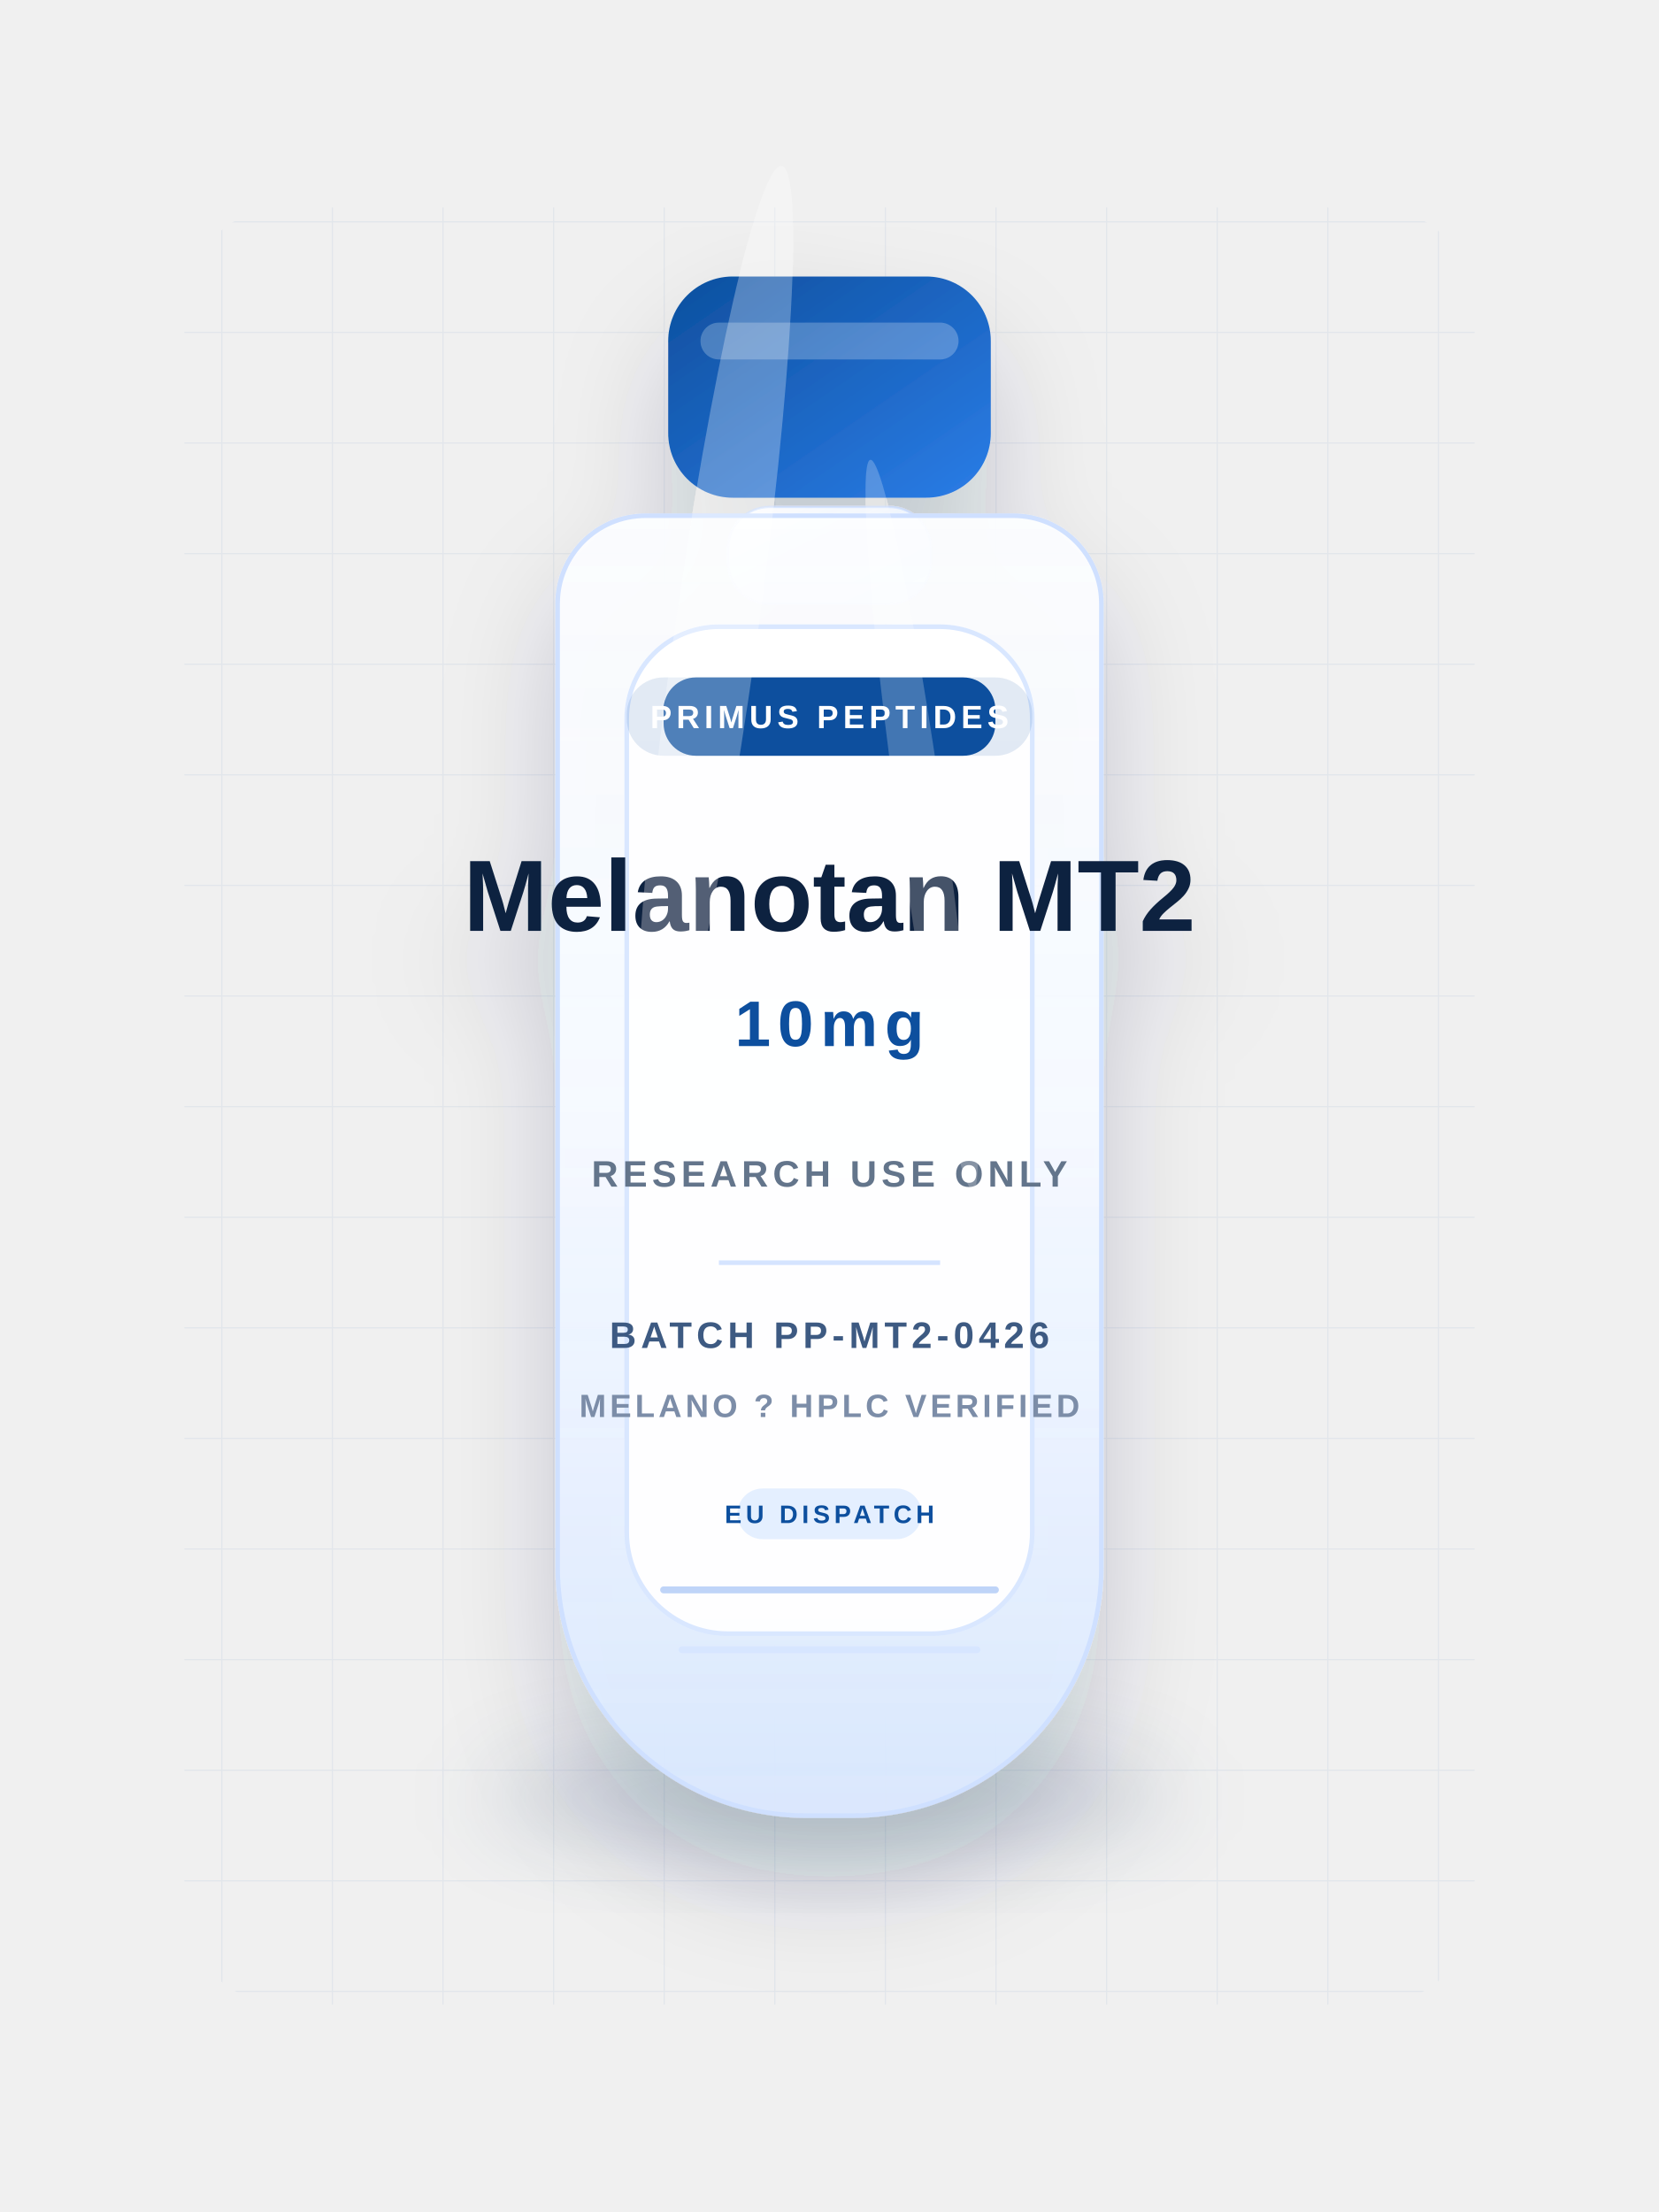
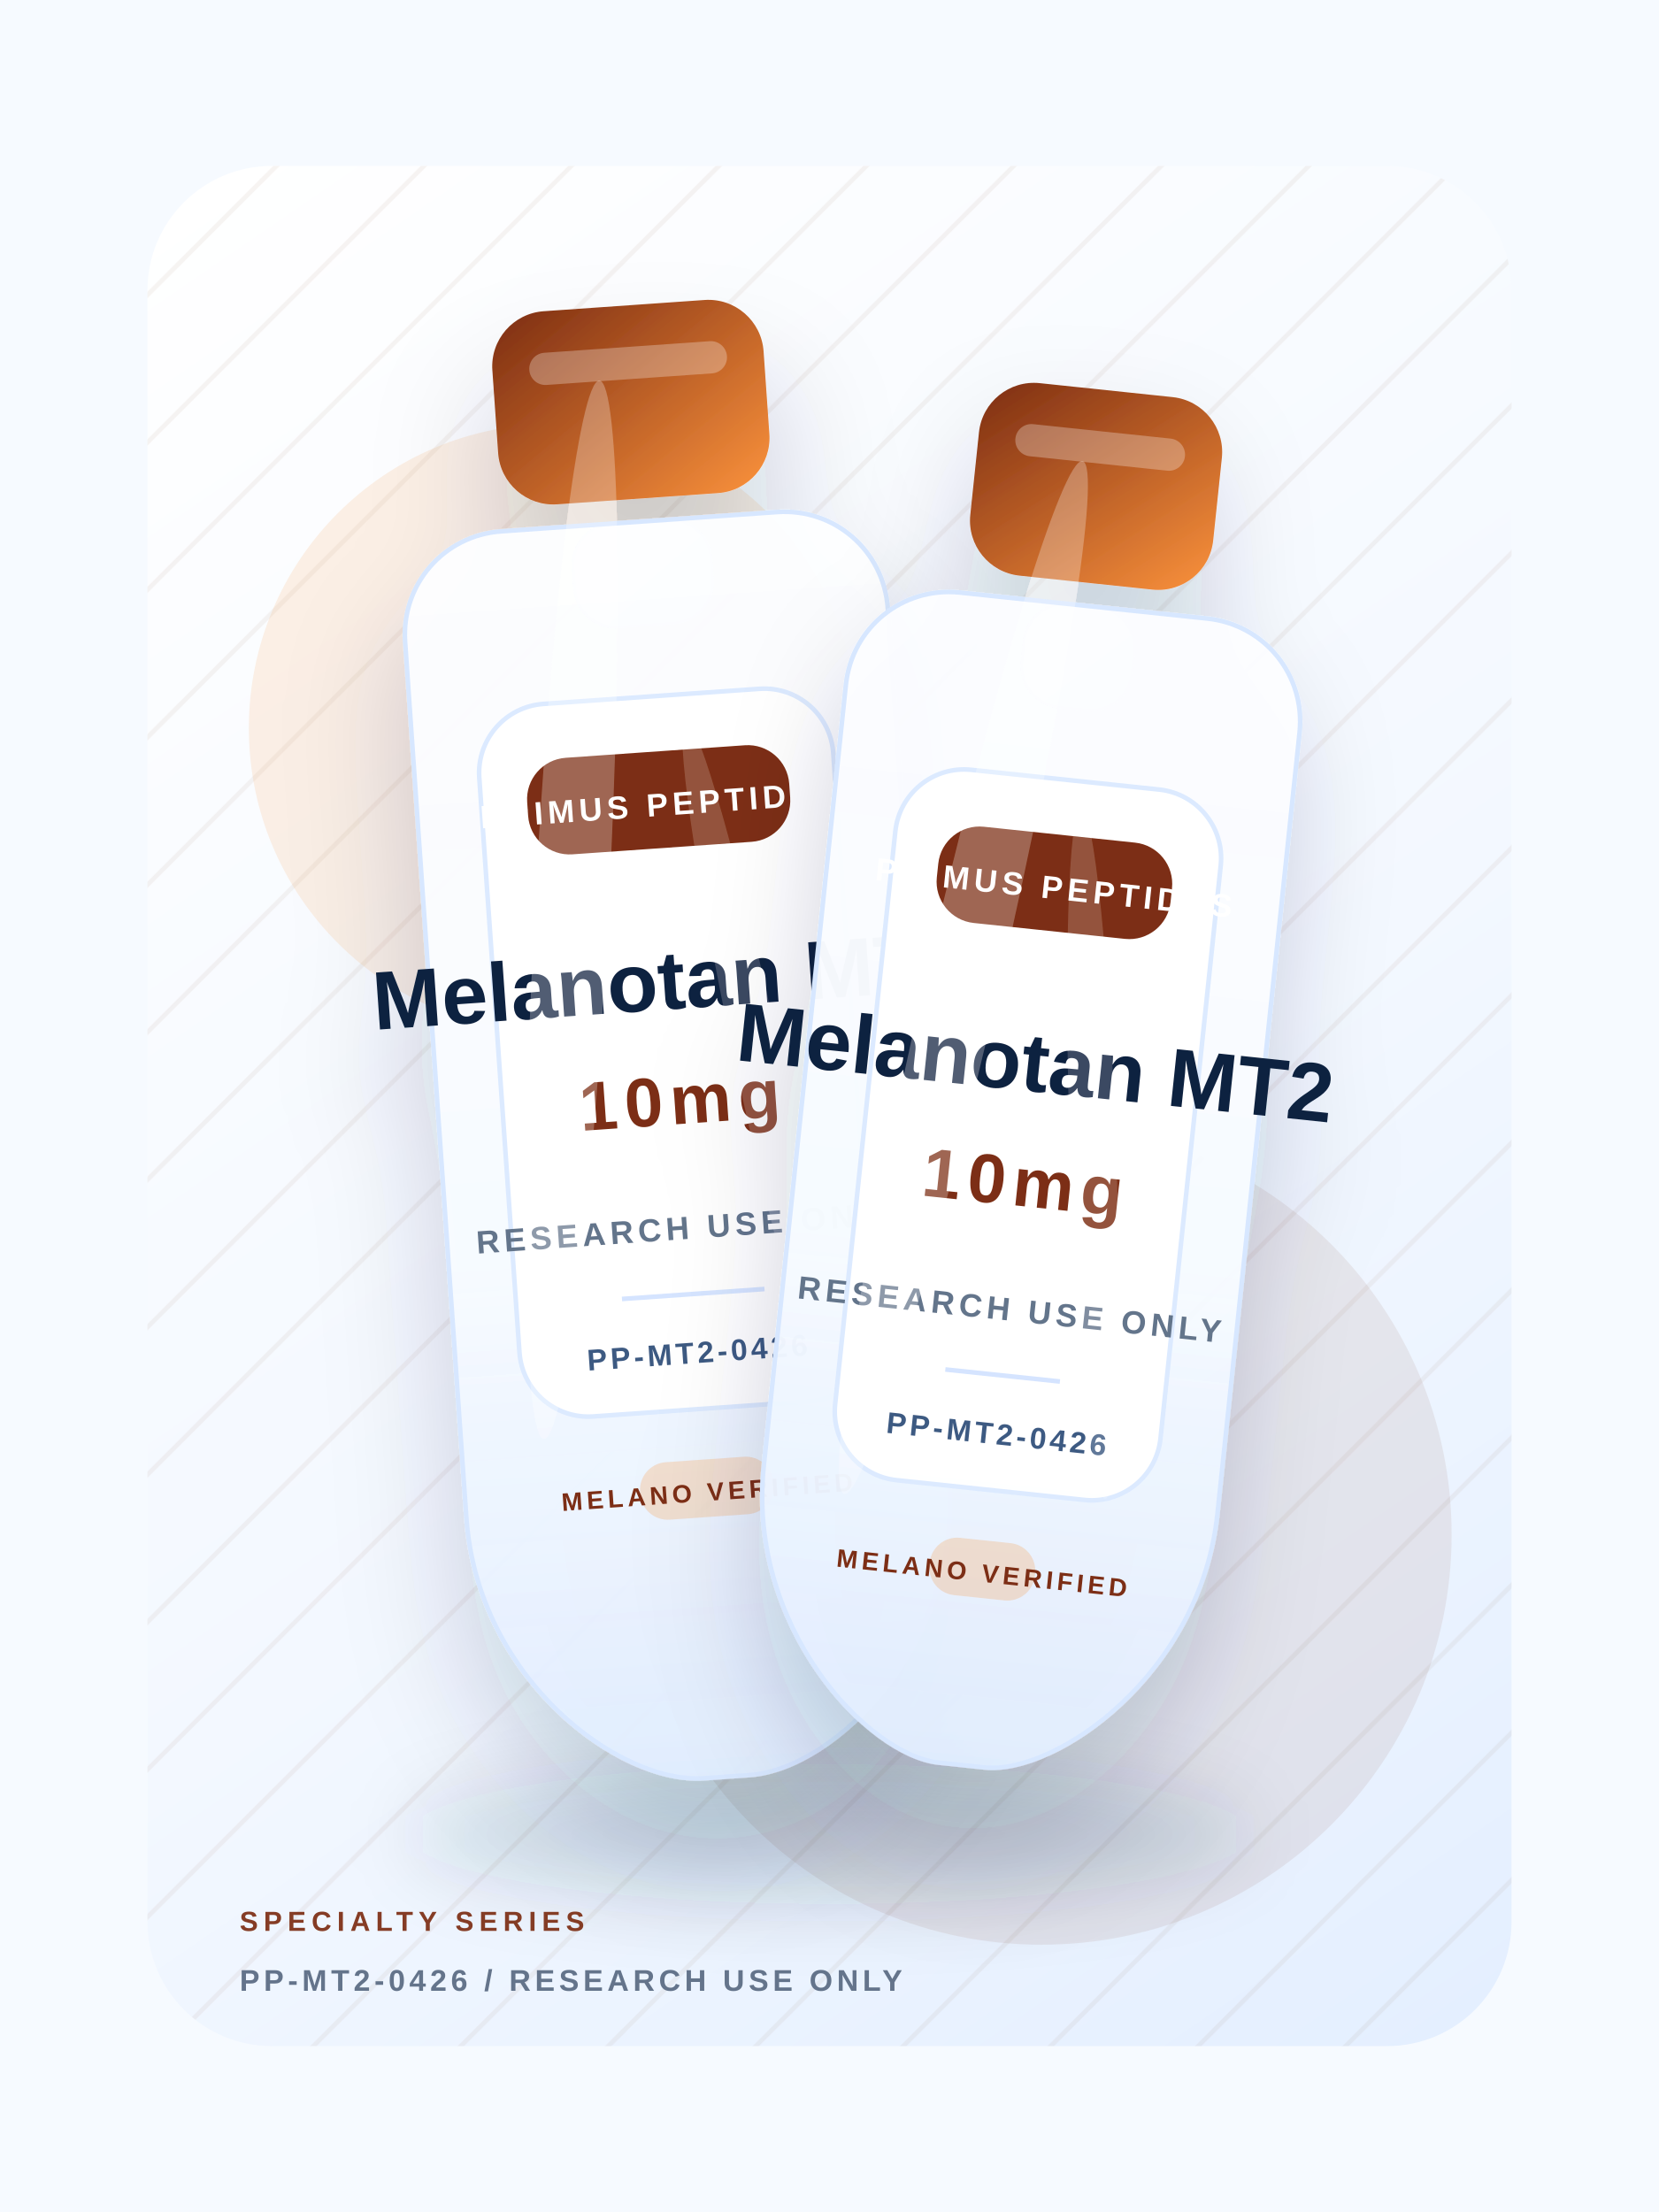
<svg xmlns="http://www.w3.org/2000/svg" width="720" height="960" viewBox="0 0 720 960" fill="none">
  <defs>
-     <linearGradient id="body-melanotan-mt2-10mg" x1="0" y1="140" x2="0" y2="780" gradientUnits="userSpaceOnUse">
-       <stop stop-color="#ffffff" stop-opacity="0.92" />
-       <stop offset="0.55" stop-color="#f5f9ff" stop-opacity="0.98" />
-       <stop offset="1" stop-color="#dbe9ff" stop-opacity="0.95" />
+     <linearGradient id="panel-melanotan-mt2-10mg" x1="84" y1="72" x2="638" y2="880" gradientUnits="userSpaceOnUse">
+       <stop stop-color="#ffffff" />
+       <stop offset="0.58" stop-color="#f3f8ff" />
+       <stop offset="1" stop-color="#e4efff" />
+     </linearGradient>
+     <linearGradient id="body-melanotan-mt2-10mg" x1="0" y1="120" x2="0" y2="820" gradientUnits="userSpaceOnUse">
+       <stop stop-color="#ffffff" stop-opacity="0.96" />
+       <stop offset="0.6" stop-color="#f7fbff" stop-opacity="0.98" />
+       <stop offset="1" stop-color="#dceaff" stop-opacity="0.95" />
    </linearGradient>
    <linearGradient id="neck-melanotan-mt2-10mg" x1="0" y1="0" x2="1" y2="1">
-       <stop stop-color="#ffffff" stop-opacity="0.95" />
-       <stop offset="1" stop-color="#e3eeff" stop-opacity="0.9" />
+       <stop stop-color="#ffffff" />
+       <stop offset="1" stop-color="#e5f0ff" />
    </linearGradient>
    <linearGradient id="cap-melanotan-mt2-10mg" x1="0" y1="0" x2="1" y2="1">
-       <stop stop-color="#0d4f9e" />
-       <stop offset="1" stop-color="#2b7de7" />
+       <stop stop-color="#7c2d12" />
+       <stop offset="1" stop-color="#fb923c" />
    </linearGradient>
-     <filter id="shadow-melanotan-mt2-10mg" x="120" y="70" width="500" height="820" filterUnits="userSpaceOnUse" color-interpolation-filters="sRGB">
-       <feDropShadow dx="0" dy="28" stdDeviation="24" flood-color="#0f2549" flood-opacity="0.18" />
+     <pattern id="pattern-melanotan-mt2-10mg" width="64" height="64" patternUnits="userSpaceOnUse">
+       <path d="M0 64L64 0M-16 16L16 -16M48 80L80 48" stroke="#7c2d12" stroke-opacity="0.055" stroke-width="2" />
+     </pattern>
+     <filter id="shadow-melanotan-mt2-10mg" x="40" y="50" width="620" height="850" filterUnits="userSpaceOnUse" color-interpolation-filters="sRGB">
+       <feDropShadow dx="0" dy="30" stdDeviation="25" flood-color="#0f2549" flood-opacity="0.18" />
    </filter>
-     <filter id="soft-shadow-melanotan-mt2-10mg" x="170" y="710" width="380" height="120" filterUnits="userSpaceOnUse" color-interpolation-filters="sRGB">
-       <feGaussianBlur stdDeviation="18" />
+     <filter id="card-shadow-melanotan-mt2-10mg" x="40" y="180" width="320" height="600" filterUnits="userSpaceOnUse" color-interpolation-filters="sRGB">
+       <feDropShadow dx="0" dy="24" stdDeviation="22" flood-color="#0f2549" flood-opacity="0.14" />
    </filter>
-     <pattern id="grid-melanotan-mt2-10mg" width="48" height="48" patternUnits="userSpaceOnUse">
-       <path d="M48 0H0V48" stroke="#0d4f9e" stroke-opacity="0.06" />
-     </pattern>
+     <filter id="floor-melanotan-mt2-10mg" x="130" y="730" width="460" height="130" filterUnits="userSpaceOnUse">
+       <feGaussianBlur stdDeviation="16" />
+     </filter>
  </defs>
-   <rect width="720" height="960" fill="none" />
-   <rect x="80" y="90" width="560" height="780" rx="44" fill="url(#grid-melanotan-mt2-10mg)" />
-   <ellipse cx="360" cy="780" rx="150" ry="26" fill="#173865" fill-opacity="0.15" filter="url(#soft-shadow-melanotan-mt2-10mg)" />
-   <g filter="url(#shadow-melanotan-mt2-10mg)">
-     <rect x="290" y="120" width="140" height="96" rx="28" fill="url(#cap-melanotan-mt2-10mg)" />
-     <rect x="304" y="140" width="112" height="16" rx="8" fill="#ffffff" fill-opacity="0.24" />
-     <rect x="316" y="220" width="88" height="42" rx="18" fill="url(#neck-melanotan-mt2-10mg)" stroke="#c7daff" stroke-opacity="0.7" />
-     <path d="M242 262C242 240.909 259.091 223.818 280.182 223.818H439.818C460.909 223.818 478 240.909 478 262V680C478 739.647 429.647 788 370 788H350C290.353 788 242 739.647 242 680V262Z" fill="url(#body-melanotan-mt2-10mg)" stroke="#cfe0ff" stroke-width="2" />
-     <path d="M272 312C272 289.909 289.909 272 312 272H408C430.091 272 448 289.909 448 312V665C448 689.301 428.301 709 404 709H316C291.699 709 272 689.301 272 665V312Z" fill="#ffffff" fill-opacity="0.96" stroke="#d9e7ff" stroke-width="2" />
-     <rect x="272" y="294" width="176" height="34" rx="16" fill="#0d4f9e" fill-opacity="0.12" />
-     <rect x="288" y="294" width="144" height="34" rx="14" fill="#0d4f9e" />
-     <text x="360" y="316" text-anchor="middle" font-family="Arial, Helvetica, sans-serif" font-size="14" font-weight="700" letter-spacing="2" fill="#ffffff">PRIMUS PEPTIDES</text>
-     <text x="360" y="404" text-anchor="middle" font-family="Arial, Helvetica, sans-serif" font-size="44" font-weight="700" fill="#10213f">Melanotan MT2</text>
-     <text x="360" y="454" text-anchor="middle" font-family="Arial, Helvetica, sans-serif" font-size="28" font-weight="700" letter-spacing="3" fill="#0d4f9e">10mg</text>
-     <text x="360" y="515" text-anchor="middle" font-family="Arial, Helvetica, sans-serif" font-size="16" font-weight="700" letter-spacing="2" fill="#64748b">RESEARCH USE ONLY</text>
-     <line x1="312" y1="548" x2="408" y2="548" stroke="#d5e4ff" stroke-width="2" />
-     <text x="360" y="585" text-anchor="middle" font-family="Arial, Helvetica, sans-serif" font-size="16" font-weight="700" letter-spacing="2" fill="#3e5a82">BATCH PP-MT2-0426</text>
-     <text x="360" y="615" text-anchor="middle" font-family="Arial, Helvetica, sans-serif" font-size="14" font-weight="600" letter-spacing="1.6" fill="#7c8da8">MELANO ? HPLC VERIFIED</text>
-     <rect x="320" y="646" width="80" height="22" rx="11" fill="#e4efff" />
-     <text x="360" y="661" text-anchor="middle" font-family="Arial, Helvetica, sans-serif" font-size="11" font-weight="700" letter-spacing="1.8" fill="#0d4f9e">EU DISPATCH</text>
-     <ellipse cx="310" cy="280" rx="18" ry="210" fill="#ffffff" fill-opacity="0.28" transform="rotate(8 310 280)" />
-     <ellipse cx="400" cy="358" rx="10" ry="160" fill="#ffffff" fill-opacity="0.22" transform="rotate(-8 400 358)" />
-     <path d="M288 690H432" stroke="#bfd4f8" stroke-width="3" stroke-linecap="round" />
-     <path d="M296 716H424" stroke="#d7e6ff" stroke-width="3" stroke-linecap="round" />
+   <rect width="720" height="960" rx="0" fill="#f6faff" />
+   <rect x="64" y="72" width="592" height="816" rx="54" fill="url(#panel-melanotan-mt2-10mg)" />
+   <rect x="64" y="72" width="592" height="816" rx="54" fill="url(#pattern-melanotan-mt2-10mg)" opacity="0.9" />
+   <circle cx="240" cy="316" r="132" fill="#fb923c" fill-opacity="0.13" />
+   <circle cx="452" cy="666" r="178" fill="#7c2d12" fill-opacity="0.08" />
+   <ellipse cx="360" cy="796" rx="182" ry="30" fill="#0f2549" fill-opacity="0.14" filter="url(#floor-melanotan-mt2-10mg)" />
+   <g transform="rotate(-4 289 392) scale(1)" filter="url(#shadow-melanotan-mt2-10mg)">
+     <rect x="230" y="132" width="118" height="84" rx="24" fill="url(#cap-melanotan-mt2-10mg)" />
+     <rect x="246" y="150" width="86" height="14" rx="7" fill="#ffffff" fill-opacity="0.28" />
+     <rect x="259" y="226" width="60" height="45" rx="18" fill="url(#neck-melanotan-mt2-10mg)" stroke="#d8e7ff" />
+     <path d="M184 271C184 246 204 226 229 226H349C374 226 394 246 394 271V652C394 722 336 772 299 772H279C242 772 184 722 184 652V271Z" fill="url(#body-melanotan-mt2-10mg)" stroke="#d7e7ff" stroke-width="2" />
+     <rect x="212" y="302" width="154" height="310" rx="30" fill="#ffffff" fill-opacity="0.98" stroke="#dceaff" stroke-width="2" />
+     <rect x="232" y="326" width="114" height="42" rx="18" fill="#7c2d12" />
+     <text x="289" y="354" text-anchor="middle" font-family="Arial, Helvetica, sans-serif" font-size="14" font-weight="800" letter-spacing="2" fill="#ffffff">PRIMUS PEPTIDES</text>
+     <text x="289" y="438" text-anchor="middle" font-family="Arial, Helvetica, sans-serif" font-size="36" font-weight="800" fill="#10213f">Melanotan MT2</text>
+     <text x="289" y="488" text-anchor="middle" font-family="Arial, Helvetica, sans-serif" font-size="30" font-weight="800" letter-spacing="3" fill="#7c2d12">10mg</text>
+     <text x="289" y="538" text-anchor="middle" font-family="Arial, Helvetica, sans-serif" font-size="14" font-weight="800" letter-spacing="2" fill="#64748b">RESEARCH USE ONLY</text>
+     <line x1="258" y1="562" x2="320" y2="562" stroke="#d5e4ff" stroke-width="2" />
+     <text x="289" y="592" text-anchor="middle" font-family="Arial, Helvetica, sans-serif" font-size="13" font-weight="800" letter-spacing="1.5" fill="#3e5a82">PP-MT2-0426</text>
+     <rect x="260" y="634" width="58" height="25" rx="12" fill="#fb923c" fill-opacity="0.24" />
+     <text x="289" y="652" text-anchor="middle" font-family="Arial, Helvetica, sans-serif" font-size="11" font-weight="800" letter-spacing="1.8" fill="#7c2d12">MELANO VERIFIED</text>
+     <ellipse cx="248" cy="392" rx="16" ry="230" fill="#ffffff" fill-opacity="0.27" transform="rotate(7 248 392)" />
+     <ellipse cx="324" cy="462" rx="10" ry="150" fill="#ffffff" fill-opacity="0.18" transform="rotate(-8 324 462)" />
  </g>
+   <g transform="rotate(6 455 408) scale(1)" filter="url(#shadow-melanotan-mt2-10mg)">
+     <rect x="402" y="168" width="106" height="84" rx="24" fill="url(#cap-melanotan-mt2-10mg)" />
+     <rect x="418" y="186" width="74" height="14" rx="7" fill="#ffffff" fill-opacity="0.28" />
+     <rect x="431" y="262" width="48" height="45" rx="18" fill="url(#neck-melanotan-mt2-10mg)" stroke="#d8e7ff" />
+     <path d="M356 307C356 282 376 262 401 262H509C534 262 554 282 554 307V648C554 718 496 768 465 768H445C414 768 356 718 356 648V307Z" fill="url(#body-melanotan-mt2-10mg)" stroke="#d7e7ff" stroke-width="2" />
+     <rect x="384" y="338" width="142" height="310" rx="30" fill="#ffffff" fill-opacity="0.98" stroke="#dceaff" stroke-width="2" />
+     <rect x="404" y="362" width="102" height="42" rx="18" fill="#7c2d12" />
+     <text x="455" y="390" text-anchor="middle" font-family="Arial, Helvetica, sans-serif" font-size="14" font-weight="800" letter-spacing="2" fill="#ffffff">PRIMUS PEPTIDES</text>
+     <text x="455" y="474" text-anchor="middle" font-family="Arial, Helvetica, sans-serif" font-size="36" font-weight="800" fill="#10213f">Melanotan MT2</text>
+     <text x="455" y="524" text-anchor="middle" font-family="Arial, Helvetica, sans-serif" font-size="30" font-weight="800" letter-spacing="3" fill="#7c2d12">10mg</text>
+     <text x="455" y="574" text-anchor="middle" font-family="Arial, Helvetica, sans-serif" font-size="14" font-weight="800" letter-spacing="2" fill="#64748b">RESEARCH USE ONLY</text>
+     <line x1="430" y1="598" x2="480" y2="598" stroke="#d5e4ff" stroke-width="2" />
+     <text x="455" y="628" text-anchor="middle" font-family="Arial, Helvetica, sans-serif" font-size="13" font-weight="800" letter-spacing="1.5" fill="#3e5a82">PP-MT2-0426</text>
+     <rect x="432" y="670" width="46" height="25" rx="12" fill="#fb923c" fill-opacity="0.24" />
+     <text x="455" y="688" text-anchor="middle" font-family="Arial, Helvetica, sans-serif" font-size="11" font-weight="800" letter-spacing="1.8" fill="#7c2d12">MELANO VERIFIED</text>
+     <ellipse cx="420" cy="428" rx="16" ry="230" fill="#ffffff" fill-opacity="0.27" transform="rotate(7 420 428)" />
+     <ellipse cx="484" cy="498" rx="10" ry="150" fill="#ffffff" fill-opacity="0.18" transform="rotate(-8 484 498)" />
+   </g>
+   <text x="104" y="838" font-family="Arial, Helvetica, sans-serif" font-size="12" font-weight="900" letter-spacing="2.4" fill="#7c2d12" opacity="0.92">SPECIALTY SERIES</text>
+   <text x="104" y="864" font-family="Arial, Helvetica, sans-serif" font-size="13" font-weight="800" letter-spacing="1.8" fill="#64748b">PP-MT2-0426 / RESEARCH USE ONLY</text>
</svg>
